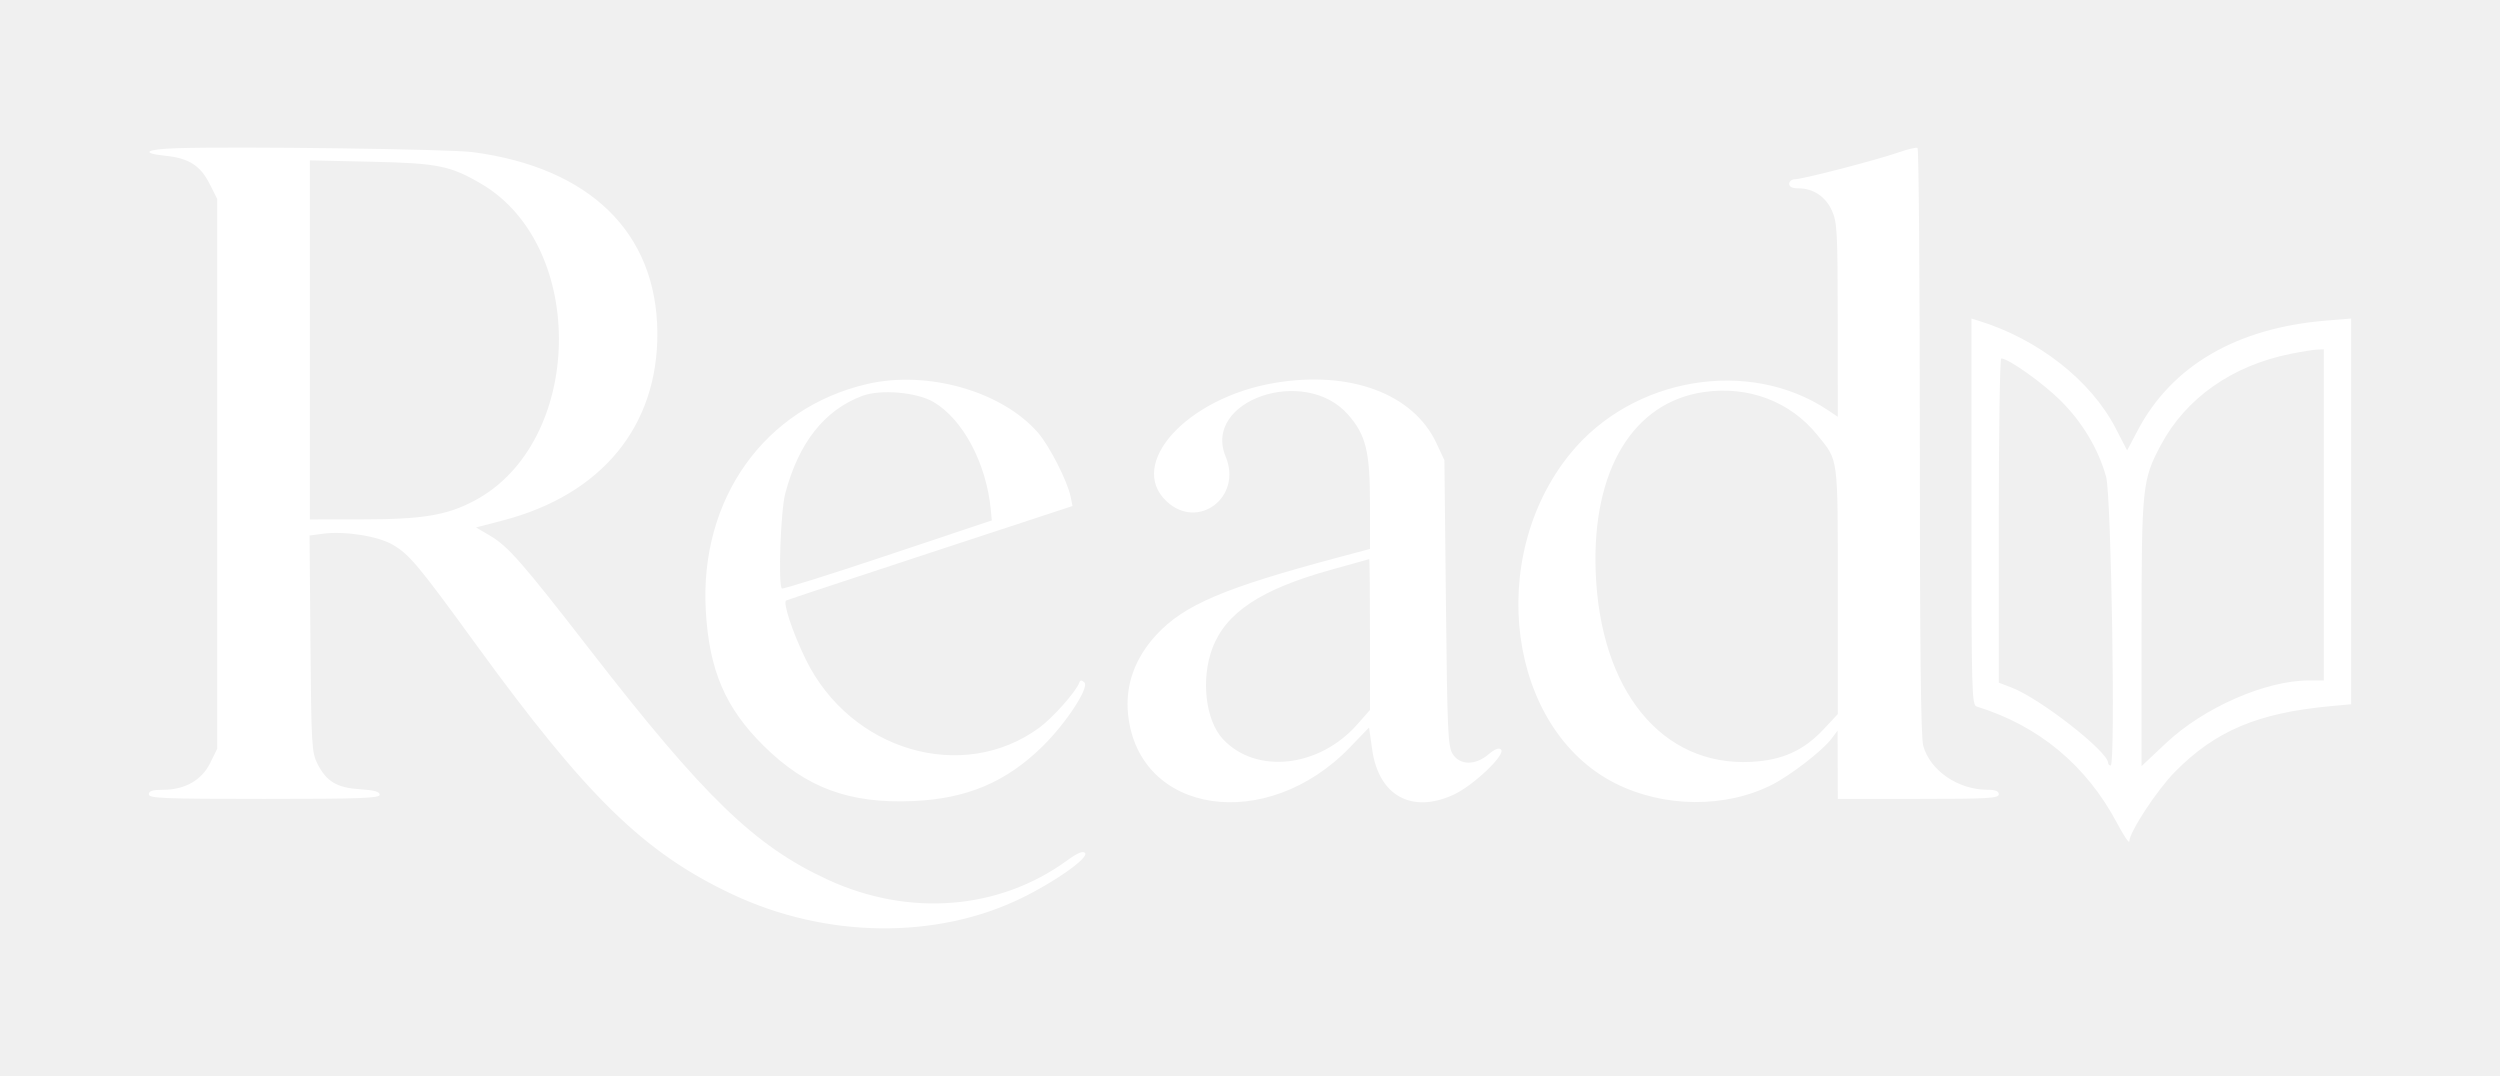
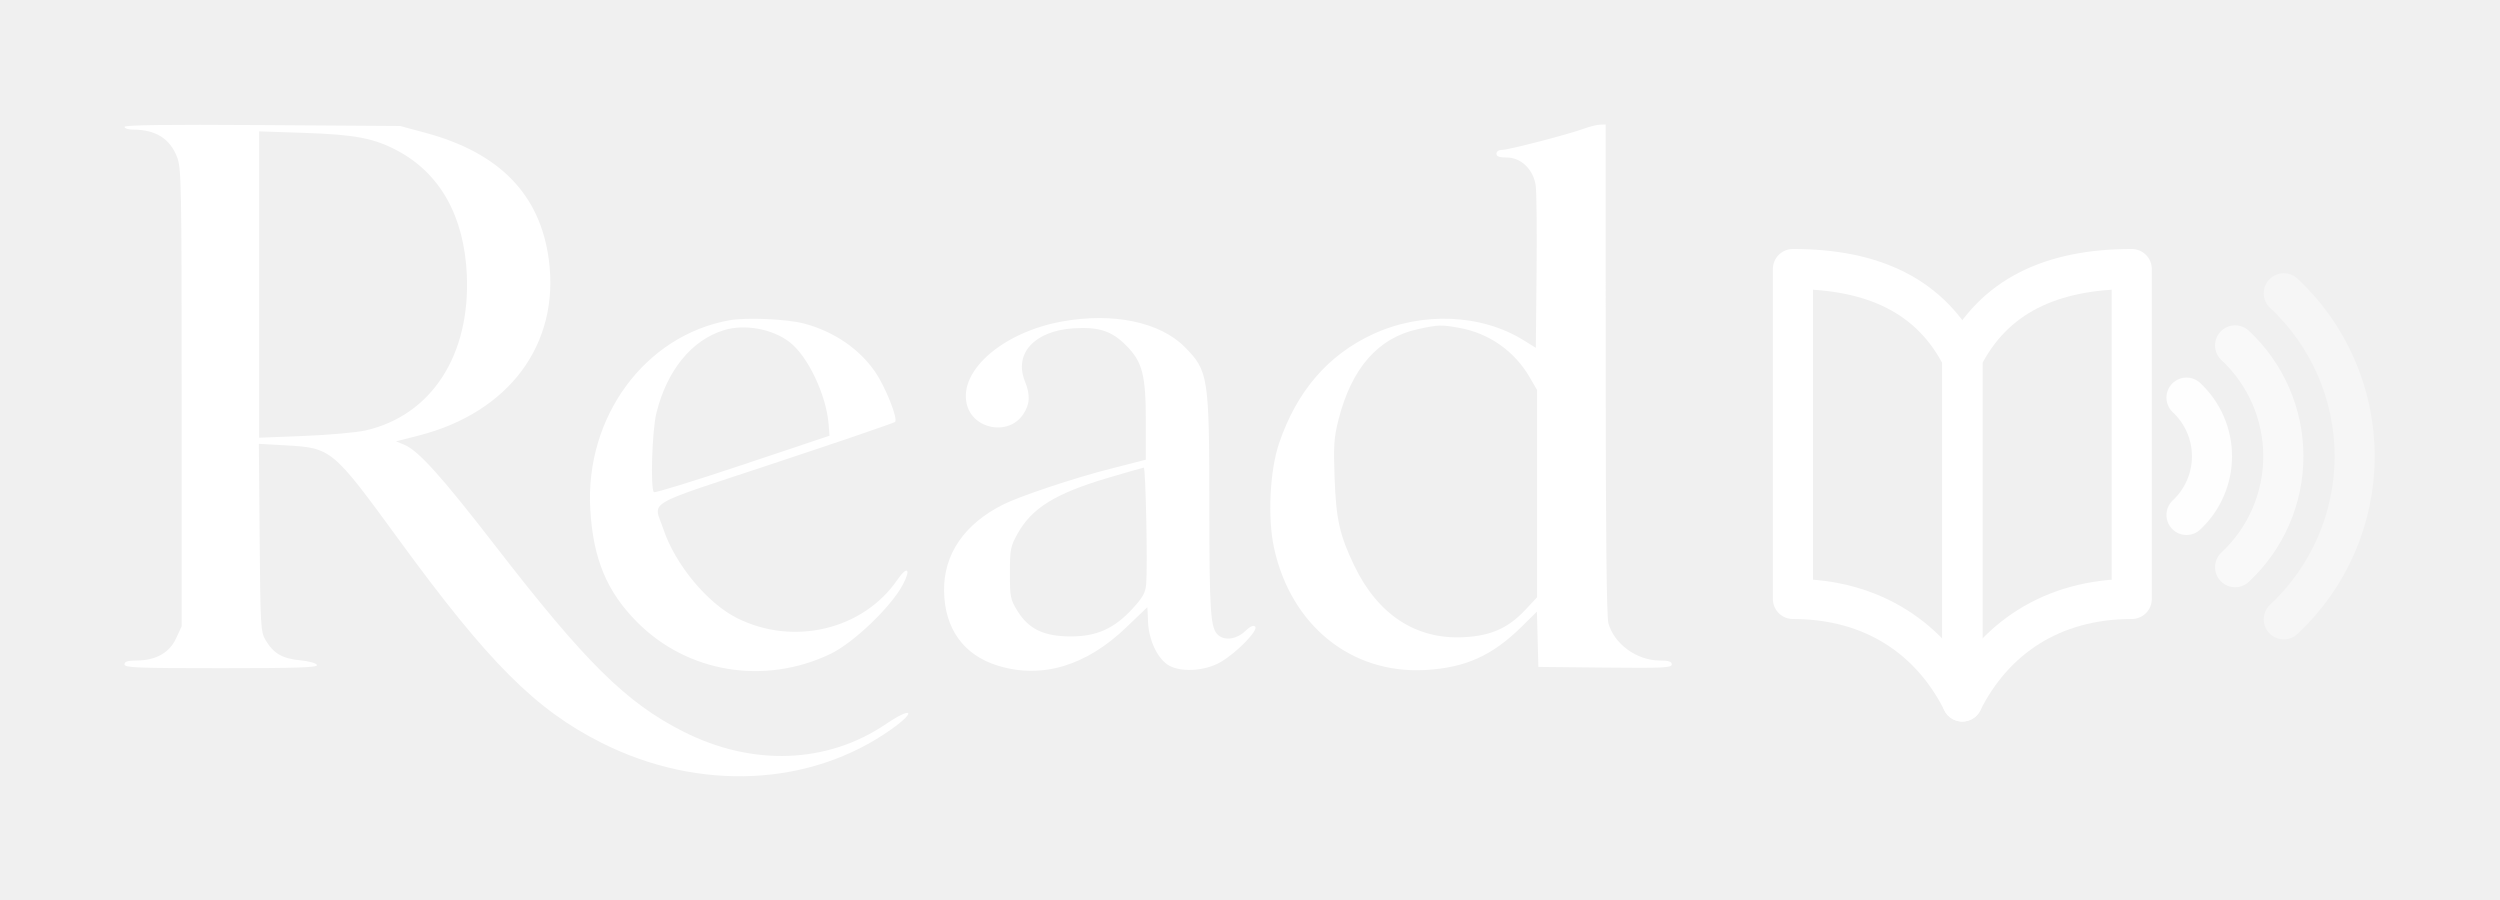
- <svg xmlns="http://www.w3.org/2000/svg" width="823" height="354" viewBox="0 0 823 354" version="1.1">
-   <path d="M 58.250 48.788 C 47.959 49.107, 46.025 50.413, 54.541 51.292 C 62.150 52.077, 65.998 54.532, 69 60.517 L 71.500 65.500 71.500 156 L 71.500 246.500 69.190 251.190 C 66.404 256.845, 60.851 260, 53.684 260 C 50.187 260, 49 260.380, 49 261.500 C 49 262.807, 53.889 263, 87 263 C 118.689 263, 125 262.770, 125 261.616 C 125 260.623, 123.170 260.116, 118.511 259.820 C 110.902 259.335, 107.472 257.283, 104.500 251.435 C 102.630 247.755, 102.481 245.190, 102.203 211.892 L 101.907 176.285 106.203 175.713 C 113.467 174.747, 124.422 176.471, 129.343 179.355 C 134.795 182.550, 137.778 186.125, 156.585 212 C 193.172 262.338, 211.995 280.700, 241.043 294.387 C 271.886 308.920, 308.256 309.376, 336.429 295.583 C 347.715 290.058, 358.652 282.252, 357.175 280.775 C 356.451 280.051, 354.659 280.807, 351.316 283.245 C 328.923 299.574, 299.239 301.950, 272.418 289.557 C 248.441 278.479, 231.835 262.421, 194.286 214 C 171.805 185.009, 167.259 179.822, 161.240 176.295 L 156.711 173.641 165.605 171.317 C 198.102 162.826, 216.612 140.301, 216.404 109.500 C 216.182 76.587, 194.183 55.119, 155.500 50.067 C 147.953 49.081, 78.288 48.165, 58.250 48.788 M 625 50.171 C 617.756 52.692, 593.428 59, 590.946 59 C 589.876 59, 589 59.675, 589 60.500 C 589 61.505, 590.006 62, 592.050 62 C 596.902 62, 600.959 64.697, 603.057 69.316 C 604.794 73.142, 604.958 76.225, 604.978 105.348 L 605 137.196 601.750 135.027 C 575.774 117.692, 537.464 124.138, 516.963 149.293 C 488.831 183.810, 496.490 240.084, 531.740 257.870 C 547.669 265.907, 567.937 266.107, 583.267 258.378 C 589.390 255.291, 600.028 247.076, 602.919 243.203 L 604.937 240.500 604.968 251.750 L 605 263 631.500 263 C 654.389 263, 658 262.796, 658 261.500 C 658 260.434, 656.914 259.998, 654.250 259.994 C 644.585 259.980, 635.390 253.671, 633.121 245.497 C 632.344 242.697, 632.009 212.683, 632.006 145.309 C 632.003 92.404, 631.663 48.924, 631.250 48.687 C 630.837 48.450, 628.025 49.118, 625 50.171 M 102 111.897 L 102 171 119.250 170.983 C 139.239 170.963, 147.131 169.643, 156.242 164.798 C 192.203 145.675, 193.536 81.085, 158.394 60.491 C 148.265 54.555, 144.115 53.722, 122.250 53.241 L 102 52.795 102 111.897 M 649 168.464 C 649 228.162, 649.107 232.096, 650.750 232.603 C 671.168 238.909, 686.818 251.916, 696.954 271 C 699.145 275.125, 700.952 277.816, 700.969 276.979 C 701.032 273.882, 710.060 260.113, 715.950 254.132 C 729.274 240.599, 743.306 234.672, 767.250 232.463 L 774 231.841 774 168.352 L 774 104.863 765.750 105.541 C 736.306 107.961, 714.975 120.382, 703.751 141.644 L 700.252 148.272 696.423 140.886 C 688.277 125.172, 670.914 111.593, 651.250 105.556 L 649 104.865 649 168.464 M 754 116.499 C 734.771 120.377, 719.531 131.116, 711.315 146.578 C 705.227 158.036, 705 160.258, 705 208.498 L 705 252.208 713.078 244.609 C 725.518 232.906, 745.864 224, 760.160 224 L 765 224 765 169.500 L 765 115 762.750 115.094 C 761.513 115.146, 757.575 115.778, 754 116.499 M 658 171.364 L 658 224.728 662.250 226.357 C 671.617 229.948, 694 247.433, 694 251.160 C 694 251.622, 694.379 252, 694.842 252 C 696.450 252, 695.048 163.165, 693.342 157 C 690.796 147.796, 685.486 138.927, 678.236 131.766 C 672.335 125.937, 661.133 118, 658.809 118 C 658.364 118, 658 142.014, 658 171.364 M 285.500 126.410 C 251.659 134.252, 230.270 164.267, 232.345 201 C 233.455 220.640, 238.741 232.994, 251.397 245.522 C 265.353 259.339, 279.568 264.605, 300.500 263.715 C 318.257 262.959, 331.166 257.516, 343.192 245.713 C 350.951 238.098, 358.699 226.269, 356.983 224.658 C 356.046 223.778, 355.638 223.806, 355.283 224.777 C 354.215 227.694, 346.600 236.274, 342.213 239.502 C 316.966 258.083, 279.885 247.200, 265.159 216.889 C 260.874 208.069, 257.643 198.293, 258.810 197.683 C 259.190 197.485, 280.553 190.407, 306.284 181.954 L 353.068 166.585 352.458 163.542 C 351.442 158.472, 345.467 146.753, 341.687 142.416 C 329.811 128.788, 305.332 121.815, 285.500 126.410 M 419.660 126.048 C 390.782 130.895, 370.860 152.725, 384.061 165.057 C 394.406 174.721, 409.053 163.637, 403.500 150.346 C 395.772 131.851, 429.463 120.223, 443.751 136.454 C 449.670 143.179, 451 148.594, 451 165.972 L 451 180.715 440.750 183.447 C 402.992 193.512, 389.815 199.112, 380.684 208.975 C 373.557 216.672, 370.365 225.655, 371.363 235.203 C 374.813 268.205, 416.980 274.468, 444.374 246.048 L 450.685 239.500 451.742 246.877 C 453.902 261.950, 464.729 267.933, 478.466 261.644 C 484.996 258.654, 495.789 248.389, 494.137 246.737 C 493.449 246.049, 492.109 246.572, 489.984 248.360 C 485.666 251.994, 480.680 251.966, 478.273 248.296 C 476.658 245.834, 476.455 241.391, 476 198.546 L 475.500 151.500 472.849 145.845 C 465.237 129.608, 444.478 121.882, 419.660 126.048 M 560.839 129.075 C 537.574 132.489, 524.119 154.791, 525.289 188 C 526.674 227.310, 547.097 252.348, 576.517 250.804 C 586.739 250.267, 593.769 247.093, 600.375 240.031 L 605 235.086 605 194.493 C 605 149.583, 605.304 151.885, 598.223 143.146 C 589.292 132.122, 575.487 126.926, 560.839 129.075 M 283.882 130.321 C 271.400 134.988, 262.908 145.752, 258.497 162.500 C 256.984 168.243, 256.127 192.460, 257.391 193.725 C 257.685 194.018, 273.355 189.098, 292.213 182.791 L 326.500 171.323 326.180 167.911 C 324.737 152.553, 317.031 138.033, 307.293 132.326 C 301.792 129.102, 289.871 128.081, 283.882 130.321 M 438 187.622 C 415.019 194.029, 403.507 201.684, 399.086 213.499 C 395.291 223.644, 396.865 237.139, 402.560 243.282 C 413.432 255.006, 434.262 252.733, 446.834 238.452 L 451 233.718 451 208.859 C 451 195.187, 450.887 184.031, 450.750 184.069 C 450.613 184.107, 444.875 185.706, 438 187.622" stroke="none" fill="#ffffff" fill-rule="evenodd" />
+ <svg xmlns="http://www.w3.org/2000/svg" width="984" height="354" viewBox="0 0 984 354" fill="none">
+   <path d="M 49 49.938 C 49 50.522, 50.462 51.003, 52.250 51.006 C 61.282 51.021, 66.871 54.506, 69.725 61.901 C 71.378 66.183, 71.500 72.694, 71.500 156.500 L 71.500 246.500 69.293 251.280 C 66.674 256.951, 61.328 259.943, 53.750 259.978 C 50.204 259.994, 49 260.380, 49 261.500 C 49 262.807, 53.898 263, 87.083 263 C 117.104 263, 125.079 262.735, 124.753 261.750 C 124.513 261.022, 121.733 260.248, 118.104 259.896 C 111.105 259.218, 107.599 257.156, 104.500 251.895 C 102.614 248.694, 102.482 246.396, 102.193 211.596 L 101.886 174.692 112.475 175.292 C 130.492 176.312, 130.867 176.625, 156.996 212.433 C 192.346 260.877, 210.785 279.335, 236.939 292.457 C 275.257 311.682, 319.121 309.593, 350.852 287.032 C 360.936 279.862, 359.036 277.980, 348.756 284.956 C 325.666 300.622, 296.219 301.737, 269 287.976 C 246.460 276.580, 230.580 260.895, 194.953 214.839 C 173.766 187.448, 164.675 177.350, 159.135 175.056 L 155.870 173.704 164.685 171.463 C 200.422 162.381, 220.431 135.371, 216.014 102.177 C 212.603 76.546, 196.651 60.141, 167.500 52.285 L 157.500 49.590 103.250 49.233 C 65.409 48.984, 49 49.197, 49 49.938 M 623.500 50.620 C 617.471 52.849, 593.817 58.993, 591.250 58.997 C 589.918 58.999, 589 59.612, 589 60.500 C 589 61.589, 590.122 62, 593.100 62 C 598.705 62, 603.548 66.717, 604.456 73.060 C 604.805 75.502, 604.958 90.867, 604.795 107.205 L 604.500 136.910 599.732 133.942 C 583.093 123.584, 559.743 122.611, 540.500 131.474 C 522.733 139.658, 510.412 153.959, 503.434 174.500 C 499.784 185.244, 498.890 203.821, 501.455 215.625 C 508.089 246.154, 531.836 265.333, 560.999 263.717 C 576.780 262.842, 587.397 258.060, 598.975 246.613 L 604.930 240.726 605.215 251.613 L 605.500 262.500 631.750 262.767 C 654.662 262.999, 658 262.840, 658 261.517 C 658 260.377, 656.819 259.995, 653.250 259.978 C 644.207 259.936, 635.338 253.478, 633.060 245.277 C 632.362 242.763, 632.009 209.328, 632.006 145.250 L 632 49 629.750 49.070 C 628.513 49.109, 625.700 49.806, 623.500 50.620 M 102 111.999 L 102 172.286 119.750 171.583 C 129.512 171.196, 140.379 170.223, 143.897 169.420 C 169.791 163.512, 185.175 139.837, 183.737 108.110 C 182.695 85.116, 173.242 68.242, 156.379 59.275 C 147.200 54.394, 139.689 52.964, 119.750 52.302 L 102 51.713 102 111.999 M 287.129 126.059 C 253.865 132.002, 230.215 164.131, 232.335 200.500 C 233.474 220.041, 238.835 232.891, 250.891 244.979 C 270.681 264.820, 300.916 269.770, 326.815 257.409 C 335.797 253.122, 350.533 239.072, 355.268 230.280 C 358.718 223.874, 357.196 222.402, 353.170 228.252 C 339.671 247.873, 312.283 254.397, 290.095 243.278 C 278.380 237.406, 265.740 222.139, 261.104 208.260 C 257.268 196.775, 252.269 199.737, 305 182.250 C 330.575 173.769, 351.856 166.489, 352.291 166.074 C 353.546 164.875, 348.519 152.271, 344.404 146.295 C 338.192 137.276, 328.200 130.478, 316.591 127.374 C 309.855 125.572, 293.851 124.858, 287.129 126.059 M 418.060 126.527 C 394.951 130.709, 377.566 145.640, 380.460 158.820 C 382.696 168.997, 396.906 171.732, 402.713 163.102 C 405.415 159.087, 405.595 155.527, 403.376 149.981 C 399.029 139.119, 407.233 130.219, 422.500 129.231 C 432.402 128.591, 437.520 130.233, 443.137 135.855 C 449.692 142.415, 451 147.454, 451 166.143 L 451 180.923 447.250 181.901 C 445.188 182.439, 440.575 183.621, 437 184.528 C 422.860 188.116, 401.411 195.272, 394.765 198.618 C 379.541 206.285, 371.434 218.127, 371.583 232.479 C 371.738 247.363, 379.227 257.828, 392.702 261.990 C 410.084 267.358, 427.617 262.097, 443.487 246.751 C 447.894 242.490, 451.535 239.002, 451.579 239.001 C 451.622 239.001, 451.753 241.588, 451.869 244.750 C 452.119 251.537, 455.211 258.460, 459.327 261.448 C 463.886 264.758, 474.058 264.337, 480.471 260.574 C 486.871 256.818, 495.422 248.022, 494.028 246.628 C 493.342 245.942, 492.047 246.539, 490.028 248.473 C 486.795 251.570, 482.227 252.263, 479.570 250.058 C 476.429 247.452, 476.011 241.481, 475.994 199 C 475.973 148.330, 475.609 145.975, 466.346 136.613 C 456.592 126.755, 438.122 122.896, 418.060 126.527 M 558.166 129.534 C 542.429 132.950, 531.971 144.870, 526.812 165.273 C 525.049 172.244, 524.837 175.405, 525.290 187.937 C 525.888 204.452, 527.260 210.590, 533.046 222.645 C 542.279 241.881, 557.246 251.711, 575.941 250.817 C 586.723 250.302, 593.612 247.260, 600.375 240.031 L 605 235.086 604.991 194.293 L 604.981 153.500 602.082 148.500 C 596.133 138.243, 586.164 131.209, 574.566 129.086 C 567.340 127.763, 566.177 127.795, 558.166 129.534 M 285 129.935 C 272.213 133.839, 262.459 145.820, 258.334 162.688 C 256.653 169.565, 255.951 192.284, 257.375 193.709 C 257.756 194.089, 273.464 189.247, 292.283 182.950 L 326.500 171.500 326.147 167 C 325.239 155.430, 317.941 140.108, 310.712 134.594 C 303.945 129.433, 293.089 127.466, 285 129.935 M 436.051 188.106 C 415.365 194.241, 406.096 199.981, 400.468 210.141 C 397.728 215.088, 397.500 216.275, 397.500 225.578 C 397.500 235.038, 397.685 235.956, 400.509 240.524 C 404.902 247.630, 410.936 250.500, 421.479 250.500 C 431.725 250.500, 438.623 247.382, 445.837 239.488 C 449.876 235.068, 450.859 233.272, 451.147 229.782 C 451.739 222.609, 450.933 183.996, 450.193 184.059 C 449.812 184.091, 443.448 185.912, 436.051 188.106" fill="#ffffff" fill-rule="evenodd" />
+   <g transform="translate(680.2528 80.45283) scale(1.754717) translate(0.5 -1.5)">
+     <path d="M 14 16 C 32 16 45 22 52 36 L 52 113 C 45 99 32 90 14 90 Z" stroke="#ffffff" fill="none" stroke-width="9" stroke-linecap="round" stroke-linejoin="round" />
+     <path d="M 90 16 C 72 16 59 22 52 36 L 52 113 C 59 99 72 90 90 90 Z" stroke="#ffffff" fill="none" stroke-width="9" stroke-linecap="round" stroke-linejoin="round" />
+     <path d="M 102.28 44.84 A 18 18 0 0 1 102.28 71.16" stroke="#ffffff" stroke-opacity="0.9" fill="none" stroke-width="9" stroke-linecap="round" stroke-linejoin="round" />
+     <path d="M 113.19 33.13 A 34 34 0 0 1 113.19 82.87" stroke="#ffffff" stroke-opacity="0.62" fill="none" stroke-width="9" stroke-linecap="round" stroke-linejoin="round" />
+     <path d="M 124.1 21.43 A 50 50 0 0 1 124.1 94.57" stroke="#ffffff" stroke-opacity="0.38" fill="none" stroke-width="9" stroke-linecap="round" stroke-linejoin="round" />
+   </g>
</svg>
